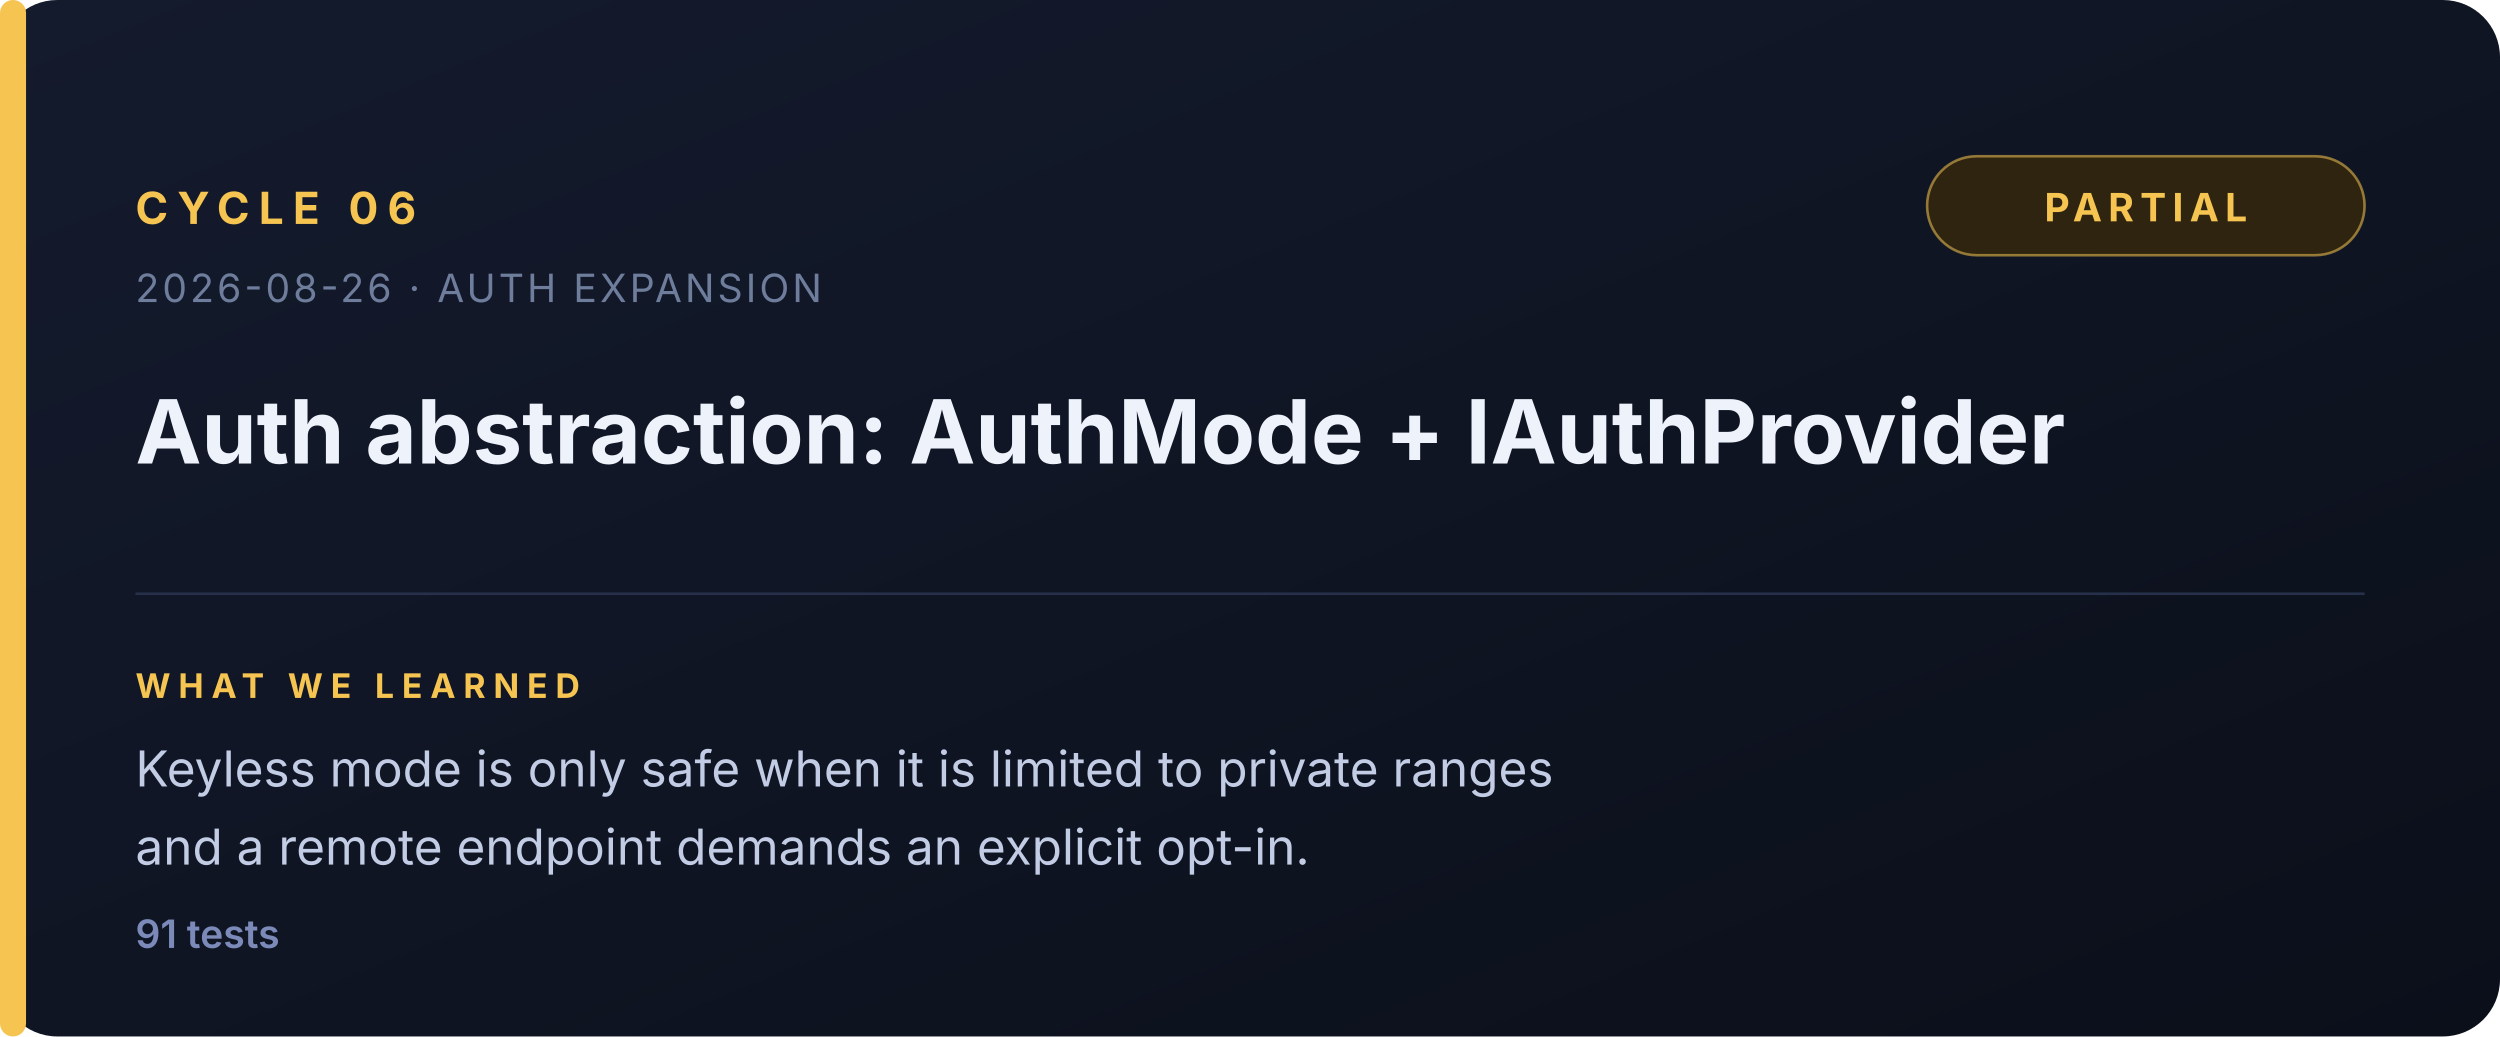
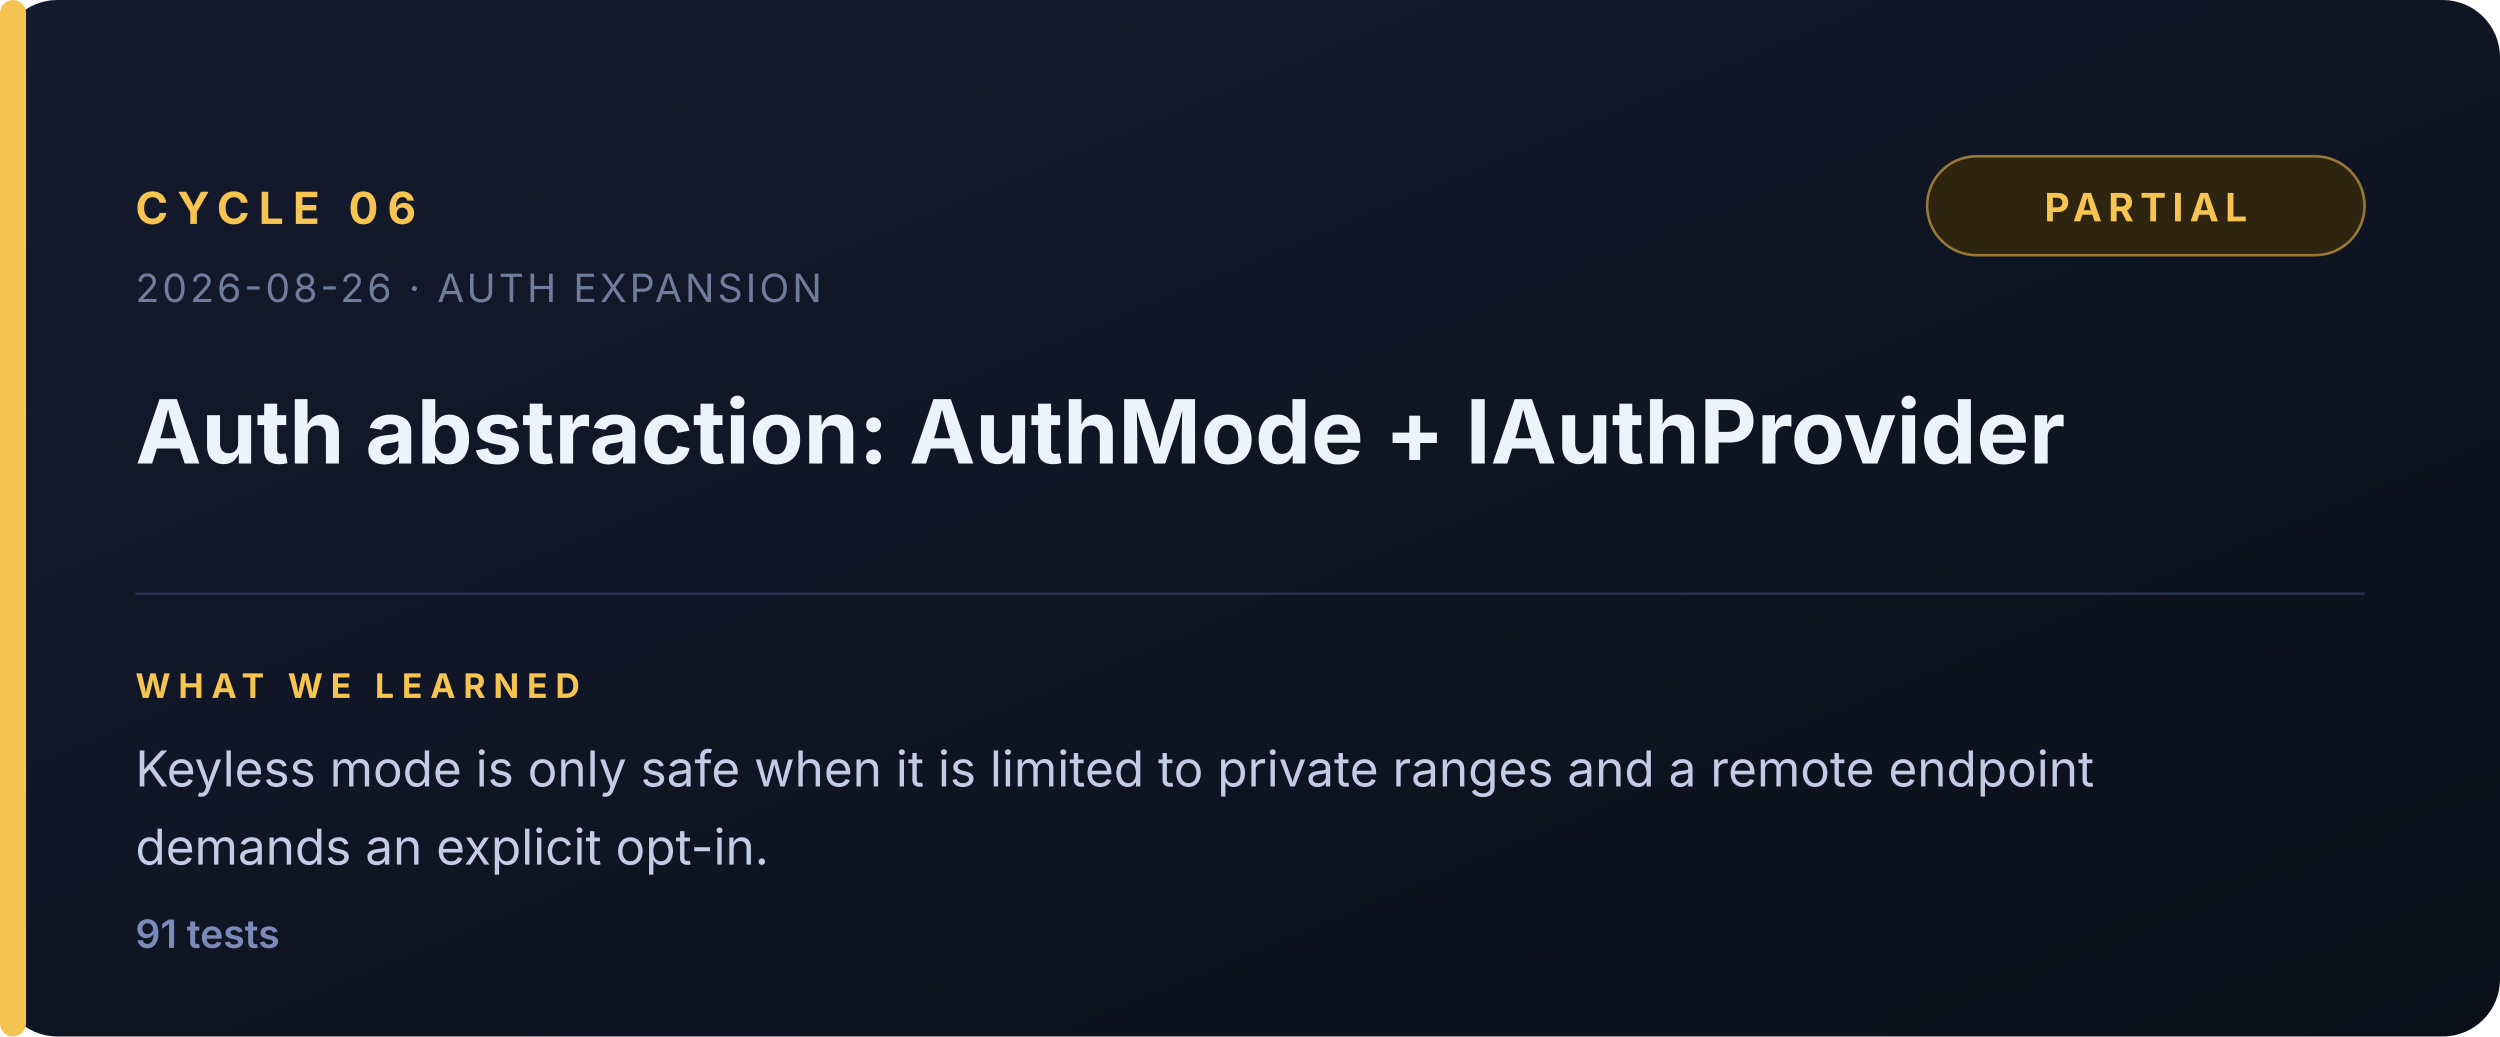
<svg xmlns="http://www.w3.org/2000/svg" viewBox="0 0 960 398" width="960" height="398" font-family="Inter, Segoe UI, Helvetica, Arial, sans-serif" role="img" aria-label="PDSA cycle 6: Auth abstraction: AuthMode + IAuthProvider">
  <defs>
    <linearGradient id="bg" x1="0" y1="0" x2="1" y2="1">
      <stop offset="0%" stop-color="#141b2d" />
      <stop offset="100%" stop-color="#0b0f1a" />
    </linearGradient>
  </defs>
  <rect width="960" height="398" rx="22" fill="url(#bg)" />
  <rect width="10" height="398" rx="5" fill="#f5c451" />
  <text x="52" y="86" fill="#f5c451" font-size="17" font-weight="700" letter-spacing="3.5">CYCLE 06</text>
  <text x="52" y="116" fill="#6f7d9c" font-size="15" letter-spacing="1.2">2026-08-26 · AUTH EXPANSION</text>
  <rect x="740" y="60" width="168" height="38" rx="19" fill="#2e2410" stroke="#f5c451" stroke-opacity="0.55" />
  <text x="824" y="85" fill="#f5c451" font-size="15" font-weight="700" letter-spacing="2.4" text-anchor="middle">PARTIAL</text>
  <text x="52" y="178" fill="#eef2fb" font-size="34" font-weight="700">Auth abstraction: AuthMode + IAuthProvider</text>
  <line x1="52" y1="228" x2="908" y2="228" stroke="#26304a" stroke-width="1" />
  <text x="52" y="268" fill="#f5c451" font-size="13" font-weight="700" letter-spacing="3">WHAT WE LEARNED</text>
-   <text x="52" y="302" fill="#c2ccE4" font-size="19">Keyless mode is only safe when it is limited to private ranges</text>
-   <text x="52" y="332" fill="#c2ccE4" font-size="19">and a remote endpoint demands an explicit opt-in.</text>
+   <text x="52" y="302" fill="#c2ccE4" font-size="19">Keyless mode is only safe when it is limited to private ranges and a remote endpoint</text>
+   <text x="52" y="332" fill="#c2ccE4" font-size="19">demands an explicit opt-in.</text>
  <text x="52" y="364" fill="#7b8ab8" font-size="15" font-weight="600">91 tests</text>
</svg>
